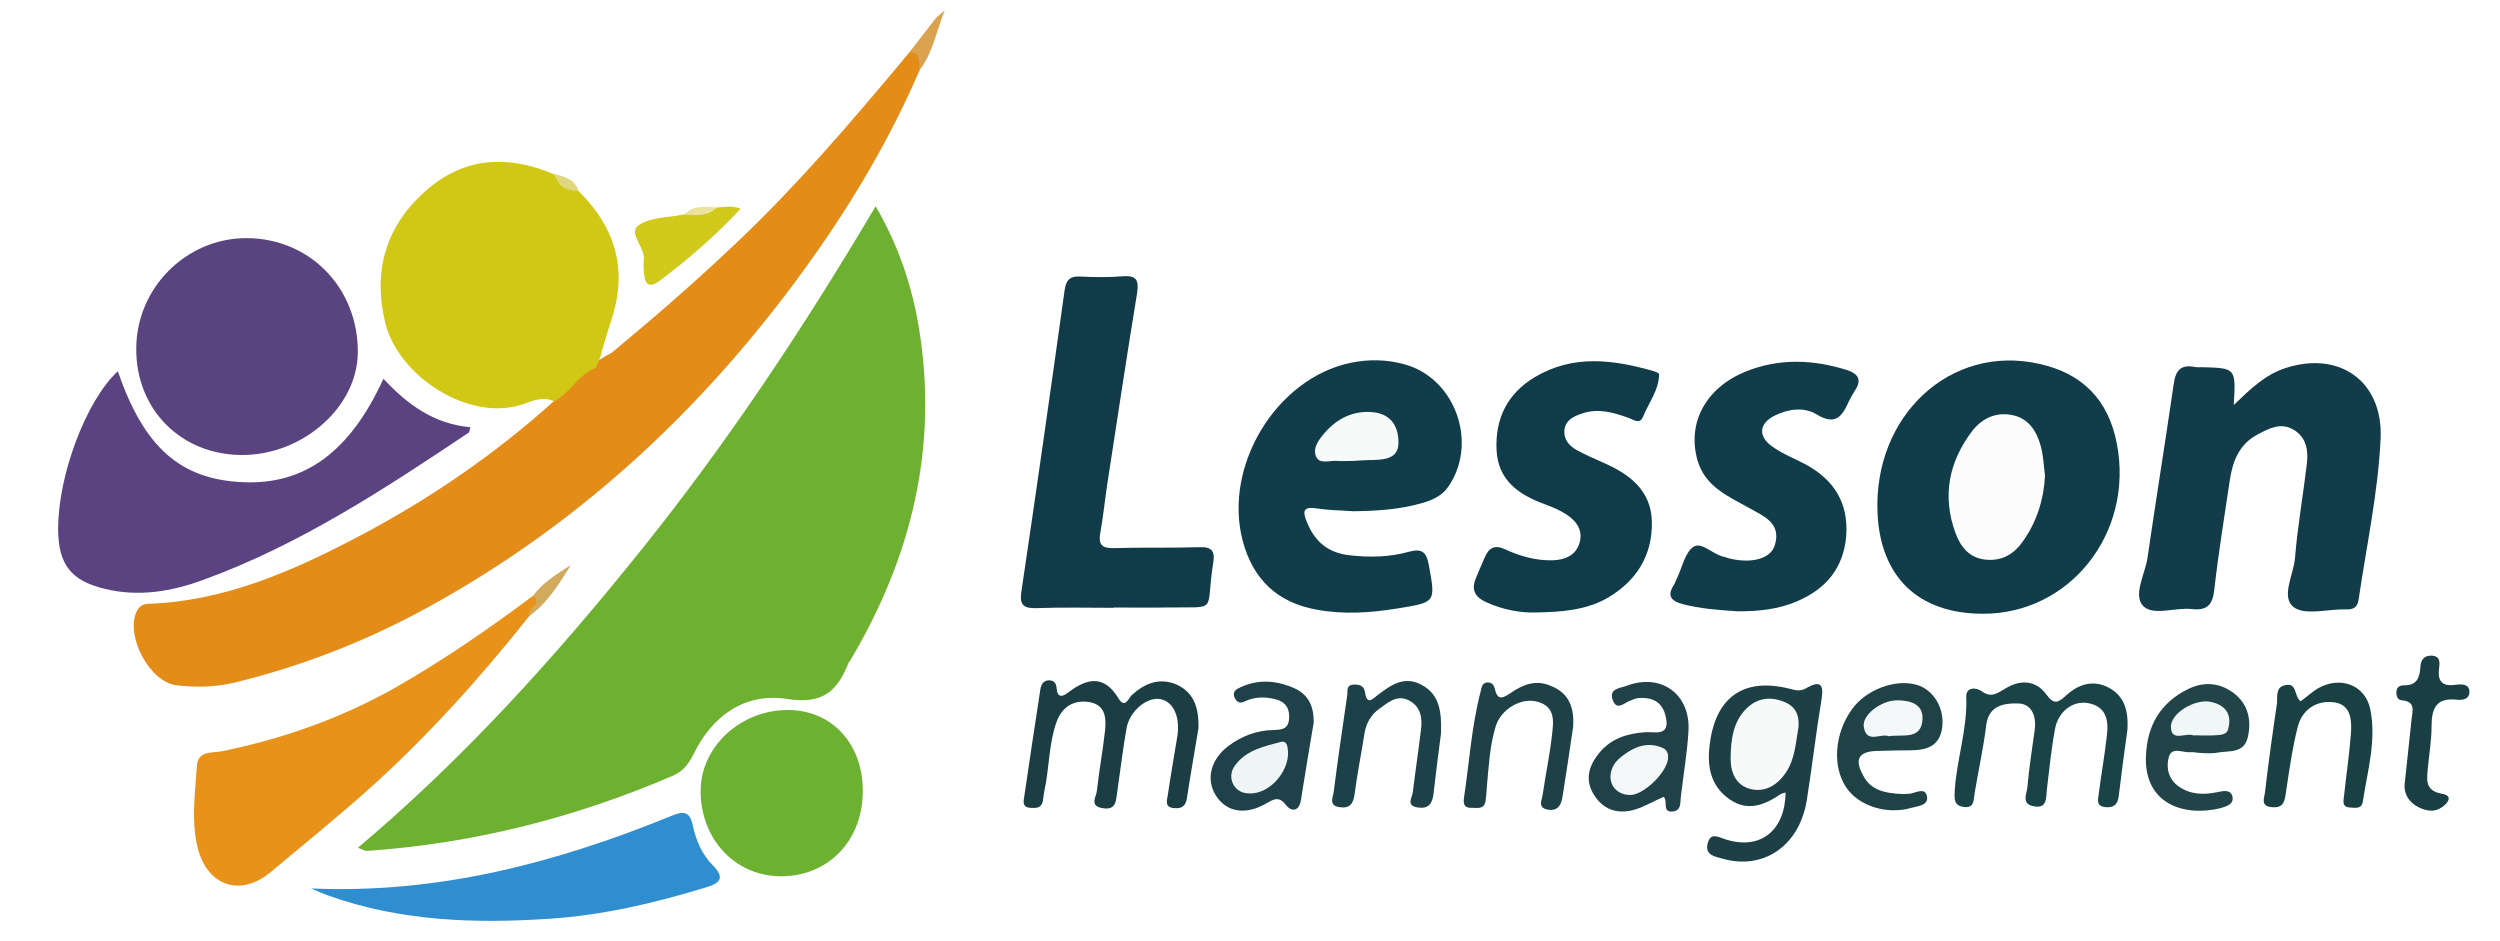
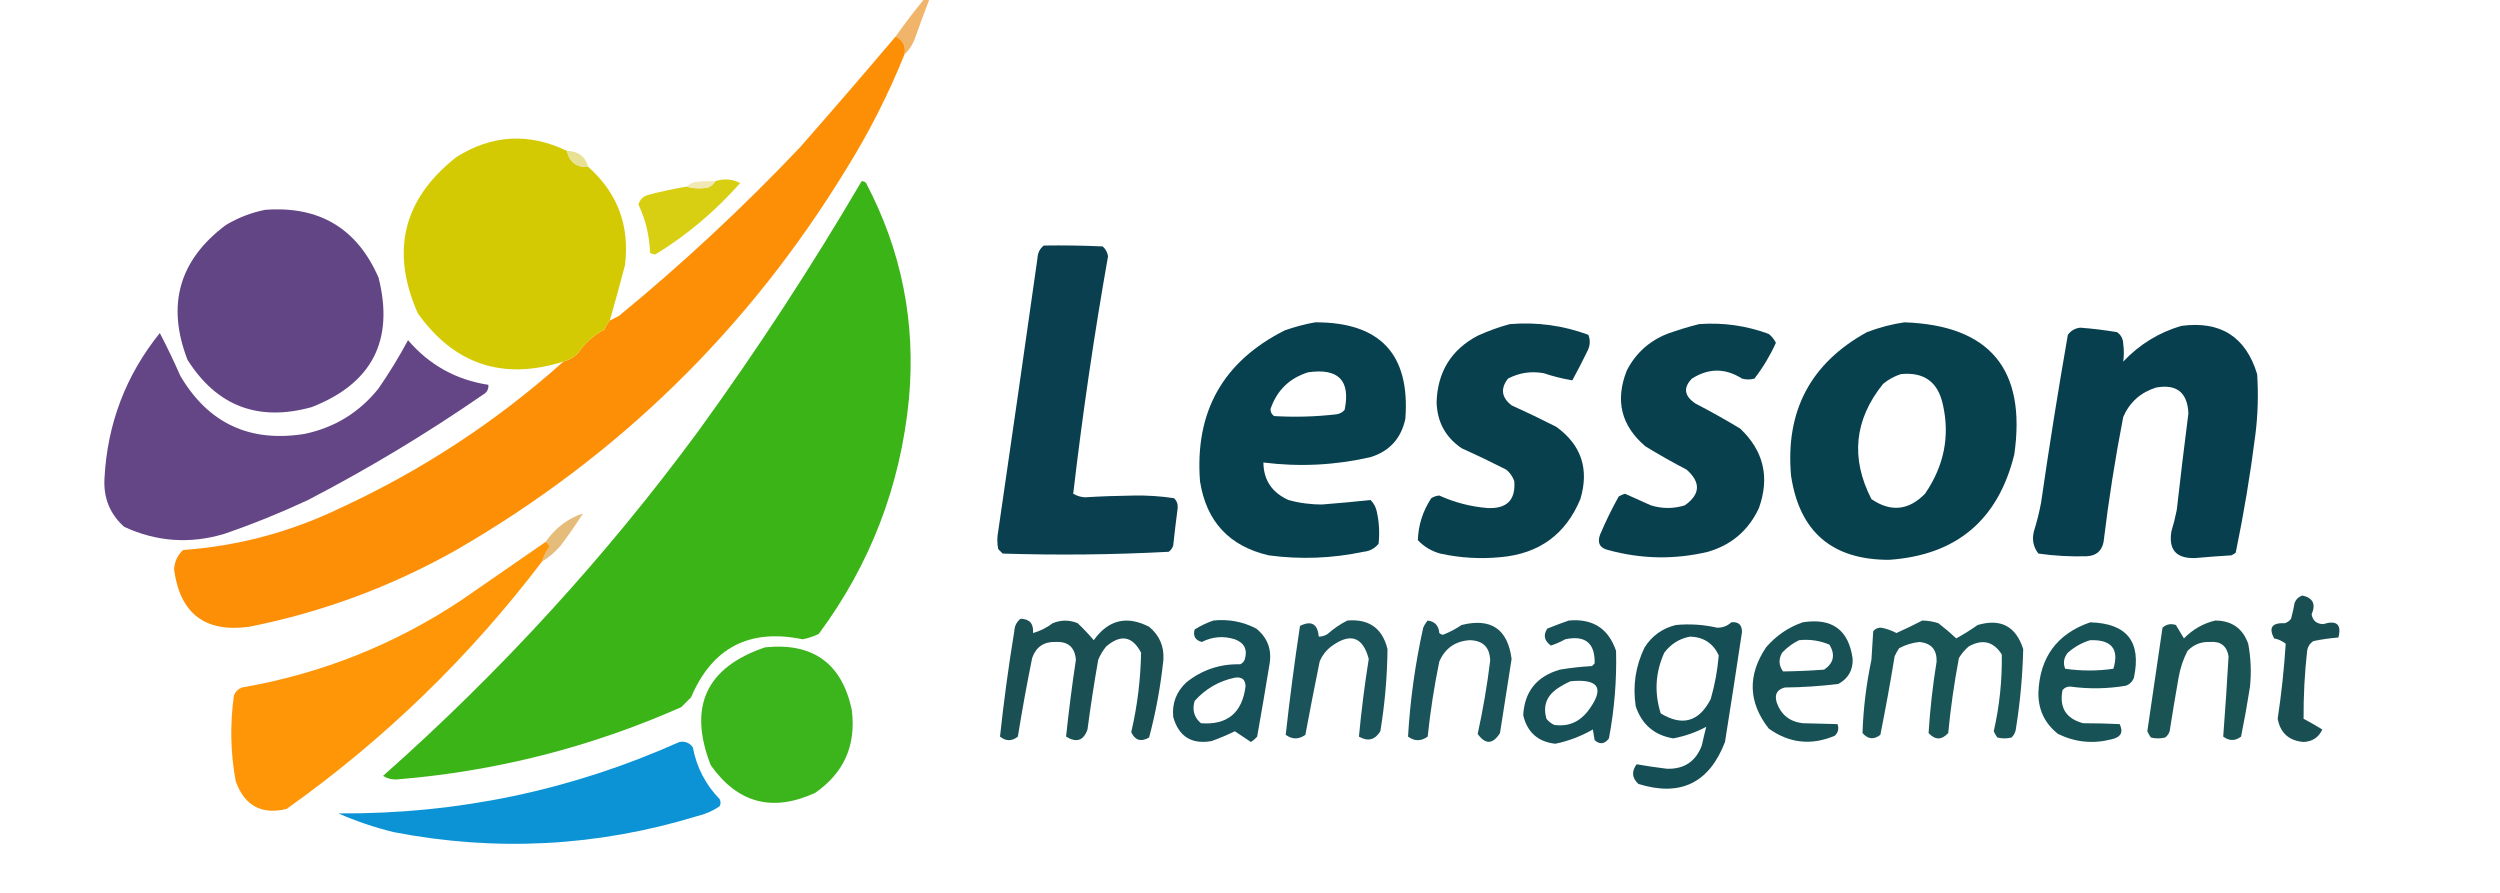
- <svg xmlns="http://www.w3.org/2000/svg" version="1.1" id="Capa_1" x="0px" y="0px" viewBox="0 0 800 301" style="enable-background:new 0 0 800 301;" xml:space="preserve">
-   <style type="text/css">
- 	.st0{display:none;fill:#FDFDFD;}
- 	.st1{fill:#6EB130;}
- 	.st2{fill:#E48C18;}
- 	.st3{fill:#D0C814;}
- 	.st4{fill:#5A4380;}
- 	.st5{fill:#103D49;}
- 	.st6{fill:#5A4480;}
- 	.st7{fill:#123C49;}
- 	.st8{fill:#113D4A;}
- 	.st9{fill:#123B49;}
- 	.st10{fill:#E99219;}
- 	.st11{fill:#103C49;}
- 	.st12{fill:#113C49;}
- 	.st13{fill:#6DB131;}
- 	.st14{fill:#2E8ED0;}
- 	.st15{fill:#1A3E43;}
- 	.st16{fill:#1A4347;}
- 	.st17{fill:#1C4046;}
- 	.st18{fill:#1F4149;}
- 	.st19{fill:#1F4147;}
- 	.st20{fill:#204448;}
- 	.st21{fill:#1E4246;}
- 	.st22{fill:#1C4148;}
- 	.st23{fill:#1E4147;}
- 	.st24{fill:#194144;}
- 	.st25{fill:#193E43;}
- 	.st26{fill:#D1CA1A;}
- 	.st27{fill:#DBA250;}
- 	.st28{fill:#D2AA5E;}
- 	.st29{fill:#DED77E;}
- 	.st30{fill:#EAE29F;}
- 	.st31{fill:#FBFCFB;}
- 	.st32{fill:#F6FAF9;}
- 	.st33{fill:#F8FAF9;}
- 	.st34{fill:#EFF5F5;}
- 	.st35{fill:#F3F7F7;}
- 	.st36{fill:#F1F6F7;}
- 	.st37{fill:#F3F7F8;}
- </style>
+ <svg xmlns="http://www.w3.org/2000/svg" version="1.1" width="1400px" height="500px" style="shape-rendering:geometricPrecision; text-rendering:geometricPrecision; image-rendering:optimizeQuality; fill-rule:evenodd; clip-rule:evenodd">
  <g>
-     <path class="st0" d="M1077.9,170c0,219.5,0,439,0.1,658.5c0,4.9-1.1,6-6,6c-439-0.1-878.1-0.1-1317.1,0c-4.9,0-6-1.1-6-6   c0.1-439,0.1-878.1,0-1317.1c0-4.9,1.1-6,6-6c439,0.1,878.1,0.1,1317.1,0c4.9,0,6,1.1,6,6C1077.9-269,1077.9-49.5,1077.9,170z" />
-     <path class="st1" d="M114.5,271.3c34.2-28.8,63.5-61.4,91-95.7c27.5-34.3,51.8-70.9,74.7-109.6c7.4,12.7,11.7,25.7,13.9,39.2   c6.2,38.1-2.5,73.3-22,106.1c-0.2,0.4-0.6,0.7-0.7,1.1c-3.5,8.8-8.2,13-19.3,11.3c-13.5-2.2-24.1,5.1-30.2,17.7   c-1.5,3-3.3,5.4-6.5,6.8c-31.4,13.5-64.1,21.8-98.2,24.1C116.5,272.2,116,271.8,114.5,271.3z" />
-     <path class="st2" d="M195.6,113c14-11.6,27.7-23.5,40.9-36.1c18.3-17.4,34.6-36.4,50.8-55.7c1.3-1.5,2.5-3.1,3.8-4.6   c5.6-0.6,3.5,3.1,3.2,5.8c-9.1,21.1-20.6,40.8-33.9,59.6c-32.9,46.5-73.3,84.8-123.4,112.3c-19.5,10.7-40.1,18.8-61.8,24.1   c-6.2,1.5-12.5,1.6-18.7,0.9c-8.6-1-16.4-15.7-12.8-23.6c0.8-1.8,2.2-2.5,4.1-2.5c24.1-0.9,45.7-10.4,66.5-21.3   c22.7-11.9,43.8-26.3,62.9-43.5c2.9-4.9,7-8.6,11.8-11.6C191.3,115.7,193.3,114,195.6,113z" />
-     <path class="st3" d="M190.5,117.8c-5.6,2.1-8,8-13.2,10.6c-3.4-1.6-6.8-0.2-9.8,0.9c-17.3,6-40-8.9-44.2-25.9   c-4.1-16.8,0.2-31.5,13.6-42.9c12.3-10.5,26.1-10.8,40.5-4.7c2.1,2.5,5.2,3.5,7.7,5.3c11.5,11.3,15.8,24.6,10.8,40.4   c-1.1,3.4-2.1,6.8-3.1,10.2C192.2,113.7,191.8,115.9,190.5,117.8z" />
-     <path class="st4" d="M37.7,118.8c8.4,24.4,20,34.6,40,35.5c19.8,0.9,34.3-9.7,45-33.1c7.6,8.2,16.2,14.5,27.8,15.5   c-0.2,0.8-0.2,1.6-0.6,1.8c-26.9,18-54,35.8-84.7,47c-10.3,3.8-20.9,5.6-31.8,2.9c-10.7-2.6-14.7-7.8-14.8-18.9   C18.5,152.3,27.5,128.2,37.7,118.8z" />
-     <path class="st5" d="M634.3,196.4c-20.5-0.1-32.6-11.8-33.5-32.3c-1.3-31.1,23.3-54,51.6-47.7c13.9,3,22.3,11.5,25,25.6   C682.9,170.6,662.3,196.6,634.3,196.4z" />
-     <path class="st6" d="M77.5,145.6c-19.5,0-34-14.5-33.9-34c0-19.5,16.1-35.5,35.4-35.4c20.3,0.1,35.7,16.1,35.5,36.7   C114.3,130.3,96.9,145.6,77.5,145.6z" />
-     <path class="st7" d="M714.8,129.6c5.5-5.3,10.1-9.7,16.5-11.8c17.4-5.7,31.3,4.3,30.5,22.5c-0.8,17.3-4.5,34.2-7,51.3   c-0.3,2.3-1.3,3.5-3.8,3.4c-0.2,0-0.4,0-0.6,0c-5.6-0.1-12.8,2-16.4-0.7c-4.2-3.2-0.1-10.3,0.4-15.7c0.8-10.1,2.6-20.1,3.8-30.2   c0.5-4.2-0.1-8.3-4.1-10.8c-4.2-2.6-8-0.5-11.6,1.4c-6,3.1-8.1,8.7-9,14.9c-1.7,11.5-3.6,23-4.9,34.6c-0.5,4.8-2.1,7-7.2,6.4   c-5.3-0.6-12.4,2.3-15.6-1c-3.3-3.5,0.6-10.1,1.4-15.4c2.7-18.6,5.7-37.1,8.4-55.7c0.6-4.3,2.3-6.2,6.6-5.4   c0.8,0.2,1.7,0.1,2.6,0.1C715.5,117.8,715.5,117.8,714.8,129.6z" />
-     <path class="st8" d="M433,163.6c-3.9-0.3-7.8-0.3-11.6-0.9c-4.6-0.7-4.6,1-3.1,4.6c2.6,6.3,7,9.7,13.7,10.4   c6.3,0.7,12.6,0.6,18.7-1.1c4-1.1,5.7-0.3,6.5,4.1c2.2,12.1,2.4,12-10,14c-8.6,1.4-17.2,2-25.8,0.4c-12.5-2.2-20.4-9.6-23.7-21.9   c-6.4-23.9,10.6-52.1,34.5-57.1c5.8-1.2,11.6-1.1,17.3,0.5c16.4,4.5,23.7,25.6,13.7,39.5c-2.1,2.8-5.1,4-8.2,4.9   C447.7,163.1,440.4,163.5,433,163.6z" />
-     <path class="st9" d="M356.4,194.5c-8.2,0-16.4-0.2-24.7,0.1c-3.8,0.1-5.5-0.7-4.9-5c4.8-32.3,9.4-64.6,13.9-96.9   c0.5-3.3,1.9-4.4,5-4.2c4.5,0.2,9.1,0.3,13.6-0.1c4.2-0.3,5.2,1.1,4.6,5.2c-3.3,20.1-6.3,40.1-9.4,60.2c-0.9,5.6-1.4,11.2-2.4,16.7   c-0.7,3.7,0.5,5,4.3,4.9c9.1-0.3,18.2,0,27.2-0.3c4.2-0.2,5.3,1.2,4.6,5.2c-2.6,16.2,2.2,13.8-15.1,14.1c-5.6,0.1-11.2,0-16.9,0   C356.4,194.4,356.4,194.5,356.4,194.5z" />
-     <path class="st10" d="M169.4,197.1c-15.8,19.9-32.8,38.8-51.7,55.7c-10.1,9-20.6,17.5-31,26.2c-10.2,8.5-21,4.2-23.7-8.8   c-1.8-8.5-0.5-16.8,0-25.1c0.3-5,5-4.1,8-4.7c19.5-4,38-10.5,55.4-20.3c15.4-8.8,29.9-18.8,44.1-29.4c2.6,0,2.5,1.5,1.6,3.1   C171.4,194.9,170.4,196,169.4,197.1z" />
-     <path class="st11" d="M490.9,196c-3.8,0.1-9.7-0.7-15.3-3.3c-3.6-1.6-4.9-4-3.3-7.7c0.9-2.2,1.8-4.4,2.8-6.6   c1.3-3.1,3.2-4.2,6.6-2.6c4.7,2.2,9.8,3.6,15,3.5c3.9-0.1,7.4-1.4,8.7-5.4c1.3-4.1-0.9-7.2-4.2-9.3c-2.1-1.4-4.6-2.4-7-3.3   c-8.2-3-14.8-7.6-15.3-17.2c-0.5-10.1,3.4-18.1,12.2-23.4c12.4-7.4,25.3-5.6,38.2-1.9c0.6,0.2,1.6,0.6,1.6,0.9   c0,5.1-3.3,9.1-5.1,13.6c-1.1,2.8-3.3,0.8-5,0.3c-4.8-1.7-9.5-3-14.5-1.3c-2.7,0.9-5.4,2.1-5.7,5.5c-0.2,2.9,1.6,4.9,3.9,6.2   c2.6,1.4,5.4,2.7,8.2,3.9c8.6,3.7,15.7,8.9,15.9,19.1c0.2,10.8-5,19-14.3,24.4C507.9,195,500.6,195.9,490.9,196z" />
-     <path class="st12" d="M555.7,195.6c-5.8-0.4-11.6-0.8-17.3-2.3c-3.3-0.9-5.1-2.4-2.9-5.9c0.5-0.7,0.7-1.6,1.1-2.3   c1.7-3.5,2.6-8.3,5.3-10.1c2.7-1.8,6.3,2.6,9.9,3.2c0.4,0.1,0.8,0.3,1.2,0.4c7.2,1.9,13.5,0.3,14.9-4c2.3-7.2-3.5-9.4-8.1-12   c-6.8-3.8-14.2-6.9-16.6-15.3c-3.4-11.9,2.6-23.2,15.4-28.4c10.7-4.3,21.5-3.9,32.4-0.5c3.7,1.2,4.9,3.2,2.5,6.7   c-0.7,1.1-1.3,2.2-1.9,3.4c-2.1,4.7-4.2,7.8-10.3,4.1c-3.9-2.4-8.9-1.8-13.2,0.3c-5.1,2.4-5.7,6.6-1.1,9.9   c3.3,2.4,7.2,3.9,10.8,5.8c9,4.9,13.7,12.2,13,22.7c-0.8,10.4-6.4,17.1-15.7,21.1C569.1,195,562.5,195.7,555.7,195.6z" />
-     <path class="st13" d="M276.1,253.3c-0.1,16-11.4,27.4-26.7,27.1c-14.4-0.3-25.2-12-25.2-27.3c0-14.2,12.9-26.1,28.3-25.9   C266.4,227.4,276.2,238.2,276.1,253.3z" />
-     <path class="st14" d="M99.5,284.3c40.4,1.8,78.3-8.1,115.3-23.2c3.6-1.5,5.9-1.8,6.9,3.1c1,4.6,2.9,9.2,6.3,12.6   c4.1,4.1,2.5,5.8-2.2,7.2c-16.4,5-33,8.9-50,10c-23.8,1.6-47.5,0.8-70.4-7.3C103.4,286,101.5,285.1,99.5,284.3z" />
-     <path class="st15" d="M383.5,233.1c-1.1,6.7-2.5,14.5-3.7,22.4c-0.4,2.4-1.6,3.3-4,3.1c-3.2-0.2-2.4-2.4-2.1-4.2   c0.9-6.2,2-12.4,3-18.5c1.1-6.4-1.2-11.5-5.5-12.2c-4.2-0.7-9.7,3.8-10.7,9.3c-1.2,6.8-2,13.7-3,20.5c-0.4,2.7-0.3,5.9-4.7,5.1   c-4.3-0.7-2-3.6-1.8-5.5c0.7-6.4,1.9-12.8,2.6-19.2c0.4-3.9,0.3-8.2-4.8-9.2c-5.1-0.9-8.9,1.4-10.7,6.3c-2.5,7-2.3,14.5-3.8,21.6   c-0.3,1.3-0.4,2.6-0.6,3.8c-0.5,2.3-2.2,2.2-4,2.1c-2.3-0.1-2.3-1.6-2-3.2c1.7-11.5,3.4-23,5.2-34.6c0.2-1.5,0.9-3,2.8-3   c1.6,0,2.3,1,2.4,2.4c0.2,3.2,1.8,3,3.7,1.5c6.1-4.6,11.5-5.8,16.2,2c2,3.3,3.2-0.3,4.2-1.2c4.2-3.8,8.8-5.6,14.2-3.4   C381.9,221.5,383.7,226.2,383.5,233.1z" />
-     <path class="st16" d="M680.8,233.3c-0.9,6.4-1.9,13.9-2.8,21.4c-0.3,2.6-1.4,3.8-4.2,3.6c-3.2-0.3-2.4-2.5-2.2-4.3   c0.8-6.2,1.9-12.4,2.6-18.6c0.6-4.8-0.1-9.3-6-10.4c-4.9-0.9-9.6,2.7-10.6,8.3c-1.2,6.4-1.8,12.8-2.6,19.3   c-0.3,2.7,0.2,6.3-4.3,5.4c-4.1-0.8-2-4.2-1.9-6.4c0.5-6,1.5-12,2.3-18c0.6-4.4-0.9-8.5-5.5-8.5c-4.2-0.1-9.2,0.6-10,6.9   c-0.9,7.3-2.5,14.5-3.7,21.7c-0.4,2.3,0,5.1-3.7,4.5c-3-0.5-2.8-2.7-2.7-5c0.6-10.1,4.1-19.9,3.7-30.2c-0.1-3.4,3.4-2.9,4.8-1.9   c3.4,2.6,5.5,0.4,8.1-1c4.8-2.8,9.6-2.2,12.7,2.1c2.6,3.6,4,2.5,6.4,0.3c4-3.6,8.6-5.1,13.7-2.4C679.6,222.7,681.1,227,680.8,233.3   z" />
-     <path class="st17" d="M571.4,253.6c-0.6,0.2-1.3,0.3-1.7,0.6c-5.1,3.4-10.4,5.6-16.2,1.6c-5.8-4-7.2-9.9-6.5-16.6   c1.6-16,10.8-22.7,26.1-18.7c1.8,0.5,3.3,0.7,4.9-0.3c4.4-2.5,5.7-1.4,4.9,3.6c-1.8,10.7-3,21.4-4.7,32.1   c-2.3,14.7-13.8,22.6-26.9,18.9c-2.3-0.7-5.7-1-4.9-4.7c0.9-4.1,3.6-2.1,6.1-1.4C563.4,272,571.2,265.8,571.4,253.6z" />
-     <path class="st18" d="M420.4,231.1c-1.4,8.3-2.8,16.6-4.1,24.9c-0.6,3.8-3.1,3.8-4.8,1.6c-2.4-3.1-4.1-1.7-6.5-0.4   c-6.5,3.7-12.5,2.7-15.9-2.6c-3.3-5.2-1.7-11.6,4-15.9c4.3-3.2,9.1-5,14.4-5.1c2.6-0.1,4.7-0.2,5-3.5c0.3-3.3-1.1-5.5-4.2-6.3   c-3.4-0.9-6.8-0.9-10.1,0.7c-1.3,0.7-2.5,0.2-3.1-1.2c-0.7-1.5,0-2.5,1.3-3.1c5.8-2.9,11.6-2.6,17.5-0.1   C418.8,222.2,420.4,226.1,420.4,231.1z" />
-     <path class="st19" d="M532.3,255c-3.1,1.4-5.9,3-8.9,4c-5.2,1.6-9.9,0.5-13.1-4.3c-3.3-4.9-2-9.5,1.4-13.7c3.8-4.7,9-6.3,14.9-6.7   c2.8-0.2,7.8,1.5,6.5-4.7c-1-5-4.3-6.6-9-6.2c-0.8,0.1-1.6,0.5-2.4,0.8c-2,0.7-4.4,3.5-5.7-0.4c-1.1-3.5,2.5-3.6,4.4-4.3   c11.2-4.3,20.7,2.7,19.9,14.6c-0.4,6.9-1.6,13.7-2.4,20.6c-0.3,2,0.3,4.8-2.8,5C531.7,259.9,533.9,256,532.3,255z" />
-     <path class="st20" d="M704.8,241c-1.9-0.1-3-0.4-4.1-0.3c-2.3,0.2-5.7-1.9-6.7,1.6c-0.9,3.4-0.1,7,3.1,9.3c3.8,2.7,8,2.8,12.4,1.9   c1.9-0.4,4.4-1,4.9,1.5c0.5,2.4-2.1,3.1-3.8,3.6c-11.8,2.9-24.6-1.4-23.9-16.8c0.4-9.7,4.7-17,13.5-21.3c4.8-2.4,9.8-2.1,14.2,1   c4.9,3.5,6.2,8.7,4.9,14.4c-1.2,5.2-5.8,4.3-9.5,4.9C707.9,241.2,705.9,241,704.8,241z" />
-     <path class="st21" d="M609.1,254.1c0.6,0,1.3-0.1,1.9-0.1c2-0.2,4.9-2.2,5.6,0.7c0.7,3.1-2.9,3.2-4.9,3.8c-8,2.3-16.9-0.6-20.9-6.5   c-4.5-6.7-3.8-17.2,1.8-25c4.4-6.2,13.7-9.8,20.6-7.9c5.5,1.5,9.1,7.5,8.3,13.7c-0.8,6.1-5.1,7.3-10.4,7.3c-3.4,0-6.9,0.1-10.3,0.2   c-6.1,0.1-7.5,2.7-4.5,8C598.4,252.3,602.1,253.9,609.1,254.1z" />
-     <path class="st22" d="M461.1,234.9c-0.7,5.2-1.6,12.3-2.4,19.3c-0.4,3.1-1.7,4.7-5,4.2c-3.9-0.6-1.8-3.1-1.6-4.9   c0.8-6.6,1.8-13.2,2.6-19.9c0.5-3.8,0-7.5-3.9-9.5c-3.8-1.9-6.6,0.7-9.4,2.7c-2.7,1.9-4.3,4.7-4.8,8.1c-1,6.4-2.3,12.7-3.1,19.1   c-0.4,3.1-1.5,4.8-4.8,4.3c-3.7-0.5-2.1-3.2-1.9-5c1.3-10.3,2.8-20.5,4.3-30.7c0.2-1.3-0.4-3.3,1.8-3.5c1.8-0.2,3.6,0.2,3.9,2.4   c0.6,4.3,2.4,2.2,4.1,0.9c4.2-3.2,8.5-6.3,14.1-3.2C460.5,222.2,461.4,227.4,461.1,234.9z" />
-     <path class="st23" d="M503.4,232.6c-1.1,7.5-2.2,14.9-3.4,22.4c-0.4,2.6-1.5,4.6-4.6,4.1c-3.6-0.6-1.9-3.2-1.7-5.1   c0.9-6.2,2.2-12.3,2.9-18.5c0.5-4.4,1.4-9.4-4.8-11c-5.1-1.3-11.5,2.4-13.2,8c-1.9,6.2-2.2,12.7-2.8,19.2c-0.1,1.5-0.2,3-0.4,4.5   c-0.4,2.9-2.6,2.3-4.5,2.3c-2.5,0.1-2.7-1.4-2.4-3.4c1.7-11.3,2.4-22.7,5.3-33.8c0.3-1.3,0.4-2.7,2-2.9c1.6-0.2,2.3,0.9,2.6,2.2   c0.9,4,2.9,2.5,5.1,1.1c3.9-2.7,8.1-4.3,12.8-2.2C502.2,221.8,503.8,226.6,503.4,232.6z" />
-     <path class="st24" d="M736.2,224.4c2.1-1.5,3.7-3,5.5-4.1c7.1-4.1,15.2-1.2,16.8,6.7c2,10-0.9,19.7-2.4,29.5   c-0.4,2.5-2.5,2-4.1,1.9c-2.7-0.1-2.1-2.2-1.9-3.8c0.7-6.6,1.7-13.3,2.2-19.9c0.3-4.4,0-9.4-5.7-10c-5.4-0.6-9.9,2.4-11.3,7.8   c-1.8,7.1-2.8,14.4-3.9,21.7c-0.4,2.9-1.2,4.4-4.4,4.1c-3.8-0.3-2.4-3-2.2-4.8c1.1-9.4,2.4-18.8,3.8-28.2c0.3-2.2-0.6-5.3,2.5-6   C735.2,218.2,734,222.8,736.2,224.4z" />
-     <path class="st25" d="M769.5,250.8c0.9-8.1,1.5-14.3,2.2-20.6c0.3-2.7,1.4-5.7-3.1-6.1c-1.5-0.1-1.9-1.6-1.7-3   c0.1-1.3,1.2-1.8,2.3-1.8c4,0.1,5.1-2.2,5.3-5.7c0.1-2.1,0.9-3.8,3.5-3.8c3.1,0.1,2.7,2.4,2.5,4.2c-0.6,4.6,1.6,5.7,5.6,5.1   c1.7-0.2,3.9-0.2,4.1,2c0.2,2.8-2.4,3-4.1,2.8c-6.6-0.7-8,2.9-8,8.5c0,4.5-0.8,9-1.2,13.5c-0.3,3.6-1,7.1,4.5,8.1   c3.7,0.6,2,3-0.1,4.4c-2.4,1.6-5,1.1-7.4-0.1C770,256.3,769.2,252.9,769.5,250.8z" />
-     <path class="st26" d="M229.4,66.4c2.3-0.1,4.7-0.8,7.6,0.4c-8,8.6-16.6,16-25.7,22.9c-3.1,2.4-5,1.9-5.2-2.3   c-0.1-1.3-0.3-2.6-0.1-3.9c0.7-4.2-5.1-8.8-1.8-11.3c3.7-2.8,9.7-2.5,14.7-3.6C222.2,67.2,226,67.8,229.4,66.4z" />
-     <path class="st27" d="M294.3,22.4c-0.5-2.2,0.7-5.4-3.2-5.8c2.7-3.5,5.5-7.1,8.2-10.6c0.5-0.6,1.1-1,3-2.7   C299.4,10.9,298.3,17.2,294.3,22.4z" />
-     <path class="st28" d="M169.4,197.1c-0.9-2.4,4.5-3.7,1.2-6.5c3.2-4.3,7.7-7,12.1-9.8C178.9,186.8,175.3,192.9,169.4,197.1z" />
-     <path class="st29" d="M185.1,61c-3.9,0.2-6.6-1.4-7.7-5.3C180.6,56.5,183.9,57.3,185.1,61z" />
-     <path class="st30" d="M229.4,66.4c-3,3-6.8,2.4-10.5,2.3C221.8,65.6,225.6,66.1,229.4,66.4z" />
-     <path class="st31" d="M654.4,152.3c-0.4,7.6-2.6,14.5-6.9,20.7c-2.9,4.2-6.7,6.6-12,6.1c-5.2-0.5-8-3.9-9.7-8.4   c-4.4-11.9-2.2-23,5.4-32.9c3.1-3.9,7.4-6,12.6-5c5.3,1,7.9,5.1,9.2,9.8C653.9,145.8,654,149.1,654.4,152.3z" />
-     <path class="st32" d="M432.9,147.5c-2.3,0-3.6,0.1-4.8,0c-2.4-0.3-5.9,1.3-7-1.5c-1.1-2.7,1-5.4,2.8-7.5c4-4.6,9.2-7.2,15.4-6.6   c5.3,0.5,8,3.9,8.2,9.1c0.3,5.5-3.7,6-7.8,6.2C437.1,147.2,434.5,147.4,432.9,147.5z" />
-     <path class="st33" d="M575.5,232.8c-0.9,5-1.1,10.3-4.2,14.7c-2.7,3.8-6.5,6.1-11.1,5c-4.8-1.2-6.5-5.4-6.4-10.1   c0.1-5.6,0.7-11.3,5-15.6c3.4-3.4,7.5-4,11.9-2.3C574.5,225.9,575.9,228.8,575.5,232.8z" />
-     <path class="st34" d="M399.9,253.9c-2.3,0-4.2-0.9-5.3-3c-1.2-2.4-0.5-4.8,1.1-6.6c3.6-4.4,9-5.5,14.2-6.9c1.2-0.3,1.9,0.4,2.1,1.7   C413.4,245.9,406.7,254.1,399.9,253.9z" />
-     <path class="st35" d="M521.7,254.4c-4.7,0-7.5-3.9-5.9-8.3c0.6-1.7,1.7-2.9,3.1-4c3.9-3.1,8.2-4.9,13.1-2.8   c1.7,0.7,2.1,2.4,1.6,4.4C532.3,248.3,525.6,254.4,521.7,254.4z" />
-     <path class="st36" d="M702,235.3c0.6,0,0.2,0.1-0.2,0c-2.4-0.9-6.8,2.1-7.1-2.4c-0.4-4.6,7.7-9.4,12.8-8.3c4.1,0.9,6.6,3.4,5.7,7.9   C712.7,235.3,711.9,235.5,702,235.3z" />
-     <path class="st37" d="M604.4,235.6c-2.5-1.1-7.2,2.6-8-3.1c-0.5-3.8,5.6-8.4,10.7-8.4c4.2,0,8.4,1.2,8.1,6.1   C614.8,236.9,608.9,234.9,604.4,235.6z" />
+     <path style="opacity:0.808" fill="#eda348" d="M 517.5,-0.5 C 518.5,-0.5 519.5,-0.5 520.5,-0.5C 517.585,7.071 514.752,14.738 512,22.5C 510.694,25.621 508.86,28.287 506.5,30.5C 507.42,25.781 505.753,22.448 501.5,20.5C 506.591,13.32 511.924,6.32 517.5,-0.5 Z" />
+   </g>
+   <g>
+     <path style="opacity:0.975" fill="#fc8c00" d="M 501.5,20.5 C 505.753,22.448 507.42,25.781 506.5,30.5C 497.513,52.809 486.679,74.142 474,94.5C 419.259,184.242 346.425,255.409 255.5,308C 219.142,328.511 180.475,342.844 139.5,351C 114.848,354.338 100.848,343.672 97.5,319C 97.7,314.626 99.367,310.959 102.5,308C 132.945,305.805 161.945,298.139 189.5,285C 235.84,263.694 277.84,236.194 315.5,202.5C 318.516,201.657 321.183,200.157 323.5,198C 327.404,192.261 332.404,187.761 338.5,184.5C 339.275,182.604 340.275,180.937 341.5,179.5C 343.14,178.68 344.807,177.847 346.5,177C 382.225,147.687 416.059,116.187 448,82.5C 466.072,61.936 483.905,41.269 501.5,20.5 Z" />
+   </g>
+   <g>
+     <path style="opacity:0.985" fill="#d3c900" d="M 317.5,84.5 C 318.821,90.847 322.821,93.847 329.5,93.5C 345.88,108.127 352.714,126.46 350,148.5C 347.263,158.876 344.429,169.209 341.5,179.5C 340.275,180.937 339.275,182.604 338.5,184.5C 332.404,187.761 327.404,192.261 323.5,198C 321.183,200.157 318.516,201.657 315.5,202.5C 281.655,213.163 254.489,204.163 234,175.5C 218.56,140.683 225.727,111.517 255.5,88C 275.502,75.409 296.168,74.243 317.5,84.5 Z" />
+   </g>
+   <g>
+     <path style="opacity:0.802" fill="#e2d879" d="M 317.5,84.5 C 323.763,84.619 327.763,87.619 329.5,93.5C 322.821,93.847 318.821,90.847 317.5,84.5 Z" />
+   </g>
+   <g>
+     <path style="opacity:0.93" fill="#d5cb01" d="M 384.5,104.5 C 388.311,105.645 392.311,105.812 396.5,105C 398.324,104.34 399.657,103.173 400.5,101.5C 405.299,99.865 409.966,100.198 414.5,102.5C 400.552,118.298 384.719,131.632 367,142.5C 365.893,142.415 364.893,142.081 364,141.5C 363.723,132.03 361.556,123.03 357.5,114.5C 358.427,111.53 360.427,109.697 363.5,109C 370.467,107.174 377.467,105.674 384.5,104.5 Z" />
+   </g>
+   <g>
+     <path style="opacity:0.815" fill="#efe3a2" d="M 400.5,101.5 C 399.657,103.173 398.324,104.34 396.5,105C 392.311,105.812 388.311,105.645 384.5,104.5C 385.683,103.496 387.016,102.662 388.5,102C 392.486,101.501 396.486,101.334 400.5,101.5 Z" />
+   </g>
+   <g>
+     <path style="opacity:0.985" fill="#39b314" d="M 482.5,101.5 C 483.496,101.414 484.329,101.748 485,102.5C 504.929,140.395 512.929,180.729 509,223.5C 504.25,272.135 487.417,315.968 458.5,355C 455.637,356.399 452.637,357.399 449.5,358C 419.651,351.839 398.817,362.672 387,390.5C 385.167,392.333 383.333,394.167 381.5,396C 330.655,418.503 277.488,432.003 222,436.5C 219.277,436.589 216.777,435.923 214.5,434.5C 280.298,376.217 339.131,311.884 391,241.5C 423.75,196.342 454.25,149.676 482.5,101.5 Z" />
+   </g>
+   <g>
+     <path style="opacity:0.981" fill="#604283" d="M 148.5,117.5 C 178.808,115.226 199.975,127.892 212,155.5C 220.839,190.654 208.339,214.82 174.5,228C 144.582,236.272 121.415,227.439 105,201.5C 93.138,170.764 100.305,145.597 126.5,126C 133.461,121.852 140.795,119.019 148.5,117.5 Z" />
+   </g>
+   <g>
+     <path style="opacity:0.961" fill="#003848" d="M 584.5,137.5 C 595.505,137.333 606.505,137.5 617.5,138C 619.152,139.47 620.152,141.303 620.5,143.5C 612.69,187.686 606.19,232.019 601,276.5C 602.994,277.664 605.161,278.331 607.5,278.5C 616.457,277.95 625.624,277.616 635,277.5C 642.6,277.366 650.1,277.866 657.5,279C 659.007,280.473 659.674,282.307 659.5,284.5C 658.585,291.49 657.751,298.49 657,305.5C 656.535,306.931 655.701,308.097 654.5,309C 623.561,310.644 592.561,310.977 561.5,310C 560.667,309.167 559.833,308.333 559,307.5C 558.333,304.167 558.333,300.833 559,297.5C 566.442,246.515 573.775,195.515 581,144.5C 581.133,141.596 582.3,139.262 584.5,137.5 Z" />
+   </g>
+   <g>
+     <path style="opacity:0.969" fill="#003b49" d="M 736.5,180.5 C 772.902,180.397 789.735,198.397 787,234.5C 784.674,245.491 778.174,252.658 767.5,256C 747.654,260.543 727.654,261.543 707.5,259C 707.605,268.815 712.271,275.815 721.5,280C 727.706,281.72 734.039,282.553 740.5,282.5C 749.559,281.799 758.559,280.965 767.5,280C 769.317,281.8 770.484,283.966 771,286.5C 772.33,292.452 772.663,298.452 772,304.5C 769.806,307.181 766.973,308.681 763.5,309C 745.945,312.72 728.279,313.387 710.5,311C 688.36,305.858 675.526,292.024 672,269.5C 669.037,230.577 684.871,202.411 719.5,185C 725.175,183 730.842,181.5 736.5,180.5 Z M 732.5,208.5 C 749.535,206.031 756.369,213.031 753,229.5C 751.829,230.893 750.329,231.727 748.5,232C 736.86,233.36 725.193,233.693 713.5,233C 712.106,232.044 711.439,230.711 711.5,229C 715.07,218.596 722.07,211.763 732.5,208.5 Z" />
+   </g>
+   <g>
+     <path style="opacity:0.967" fill="#003b48" d="M 1066.5,180.5 C 1114.35,182.194 1134.85,206.86 1128,254.5C 1118.98,291.188 1095.65,310.855 1058,313.5C 1026.09,313.585 1007.76,297.918 1003,266.5C 999.723,230.212 1013.89,203.378 1045.5,186C 1052.43,183.352 1059.43,181.518 1066.5,180.5 Z M 1064.5,209.5 C 1077.43,208.207 1085.26,213.874 1088,226.5C 1092.03,244.224 1088.7,260.891 1078,276.5C 1068.82,285.884 1058.82,286.884 1048,279.5C 1036.23,256.568 1038.39,235.068 1054.5,215C 1057.55,212.497 1060.88,210.664 1064.5,209.5 Z" />
+   </g>
+   <g>
+     <path style="opacity:0.962" fill="#003948" d="M 845.5,181.5 C 860.643,180.247 875.309,182.247 889.5,187.5C 890.665,190.535 890.498,193.535 889,196.5C 886.294,202.078 883.461,207.578 880.5,213C 875.154,212.115 869.821,210.781 864.5,209C 857.457,207.719 850.79,208.719 844.5,212C 840.151,217.583 840.817,222.583 846.5,227C 854.919,230.807 863.253,234.807 871.5,239C 885.551,249.151 890.051,262.651 885,279.5C 876.827,299.194 861.993,310.027 840.5,312C 829.034,313.124 817.7,312.457 806.5,310C 801.62,308.645 797.453,306.145 794,302.5C 794.256,294.061 796.756,286.227 801.5,279C 802.873,278.125 804.373,277.625 806,277.5C 814.583,281.396 823.583,283.729 833,284.5C 843.816,285.018 848.816,280.018 848,269.5C 847.117,266.898 845.617,264.731 843.5,263C 835.288,258.814 826.954,254.814 818.5,251C 809.4,244.804 804.733,236.137 804.5,225C 805.086,208.143 812.752,195.81 827.5,188C 833.435,185.303 839.435,183.136 845.5,181.5 Z" />
+   </g>
+   <g>
+     <path style="opacity:0.962" fill="#003948" d="M 951.5,181.5 C 964.922,180.515 977.922,182.349 990.5,187C 992.227,188.389 993.561,190.056 994.5,192C 991.261,199.148 987.261,205.814 982.5,212C 980.167,212.667 977.833,212.667 975.5,212C 966.183,206.071 956.85,206.071 947.5,212C 942.492,217.106 943.159,221.772 949.5,226C 957.995,230.413 966.328,235.08 974.5,240C 987.655,252.458 991.155,267.292 985,284.5C 979.216,296.948 969.716,305.115 956.5,309C 937.783,313.452 919.117,313.119 900.5,308C 895.885,306.876 894.385,304.043 896,299.5C 899.116,292.103 902.616,284.936 906.5,278C 907.609,277.362 908.775,276.862 910,276.5C 914.824,278.649 919.657,280.815 924.5,283C 930.848,284.947 937.181,284.947 943.5,283C 952.213,276.796 952.546,270.129 944.5,263C 936.671,258.92 929.004,254.587 921.5,250C 907.855,238.466 904.355,224.3 911,207.5C 915.95,197.885 923.45,191.051 933.5,187C 939.519,184.835 945.519,183.001 951.5,181.5 Z" />
+   </g>
+   <g>
+     <path style="opacity:0.966" fill="#003948" d="M 1221.5,182.5 C 1243.45,179.546 1257.62,188.546 1264,209.5C 1264.76,220.865 1264.43,232.199 1263,243.5C 1260.19,265.675 1256.53,287.675 1252,309.5C 1251.25,310.126 1250.42,310.626 1249.5,311C 1242.82,311.389 1236.16,311.889 1229.5,312.5C 1218.76,312.934 1214.26,307.934 1216,297.5C 1217.21,293.55 1218.21,289.55 1219,285.5C 1221.03,267.482 1223.19,249.482 1225.5,231.5C 1224.99,219.826 1218.99,214.993 1207.5,217C 1198.8,219.705 1192.63,225.205 1189,233.5C 1184.5,256.687 1180.83,280.021 1178,303.5C 1176.98,308.606 1173.82,311.273 1168.5,311.5C 1159.44,311.769 1150.44,311.269 1141.5,310C 1138.64,306.319 1137.81,302.152 1139,297.5C 1140.65,292.246 1141.98,286.913 1143,281.5C 1147.54,250.077 1152.54,218.744 1158,187.5C 1159.74,185.129 1162.08,183.795 1165,183.5C 1171.89,184.025 1178.72,184.858 1185.5,186C 1187.77,187.558 1188.93,189.724 1189,192.5C 1189.48,195.907 1189.48,199.24 1189,202.5C 1198.12,192.867 1208.95,186.2 1221.5,182.5 Z" />
+   </g>
+   <g>
+     <path style="opacity:0.971" fill="#604183" d="M 89.5,186.5 C 93.506,194.187 97.34,202.187 101,210.5C 116.674,237.07 139.841,247.903 170.5,243C 187.432,239.455 201.266,230.955 212,217.5C 218.029,208.765 223.529,199.765 228.5,190.5C 240.393,204.386 255.393,212.72 273.5,215.5C 273.677,217.981 272.677,219.814 270.5,221C 239.096,242.705 206.429,262.371 172.5,280C 157.173,287.163 141.506,293.497 125.5,299C 106.272,304.726 87.605,303.393 69.5,295C 61.554,287.846 57.887,278.846 58.5,268C 60.097,237.34 70.43,210.173 89.5,186.5 Z" />
+   </g>
+   <g>
+     <path style="opacity:0.801" fill="#dfac58" d="M 303.5,314.5 C 304.363,311.626 305.697,308.959 307.5,306.5C 307.547,304.962 306.88,303.962 305.5,303.5C 310.981,295.624 317.981,290.291 326.5,287.5C 322.58,293.674 318.413,299.674 314,305.5C 310.922,309.085 307.422,312.085 303.5,314.5 Z" />
+   </g>
+   <g>
+     <path style="opacity:0.969" fill="#fe9300" d="M 305.5,303.5 C 306.88,303.962 307.547,304.962 307.5,306.5C 305.697,308.959 304.363,311.626 303.5,314.5C 262.842,367.992 215.176,414.159 160.5,453C 146.465,456.397 136.965,451.23 132,437.5C 129.069,421.588 128.736,405.588 131,389.5C 131.833,387.333 133.333,385.833 135.5,385C 180.043,377.27 221.043,360.936 258.5,336C 274.196,325.157 289.862,314.323 305.5,303.5 Z" />
+   </g>
+   <g>
+     <path style="opacity:0.899" fill="#003c40" d="M 1289.5,333.5 C 1295.32,334.913 1296.98,338.413 1294.5,344C 1295.14,347.579 1297.31,349.412 1301,349.5C 1308.56,347.158 1311.39,349.658 1309.5,357C 1304.86,357.365 1300.19,358.032 1295.5,359C 1293.51,360.319 1292.35,362.152 1292,364.5C 1290.59,377.144 1289.93,389.811 1290,402.5C 1293.6,404.427 1297.1,406.427 1300.5,408.5C 1298.46,412.942 1294.96,415.276 1290,415.5C 1281.83,414.826 1277,410.493 1275.5,402.5C 1277.6,388.544 1279.1,374.544 1280,360.5C 1278.12,358.98 1275.95,357.98 1273.5,357.5C 1270.32,351.478 1272.32,348.644 1279.5,349C 1280.93,348.535 1282.1,347.701 1283,346.5C 1283.79,343.529 1284.46,340.529 1285,337.5C 1285.91,335.391 1287.41,334.058 1289.5,333.5 Z" />
+   </g>
+   <g>
+     <path style="opacity:0.895" fill="#003c40" d="M 571.5,346.5 C 576.568,346.601 578.901,349.267 578.5,354.5C 582.474,353.379 586.14,351.546 589.5,349C 594.194,347.068 598.861,347.068 603.5,349C 606.711,352.042 609.711,355.209 612.5,358.5C 620.696,347.064 631.029,344.564 643.5,351C 649.304,355.778 651.971,361.945 651.5,369.5C 649.956,384.269 647.29,398.769 643.5,413C 638.949,415.631 635.615,414.631 633.5,410C 636.918,395.331 638.752,380.497 639,365.5C 634.133,356.215 627.633,355.048 619.5,362C 617.623,364.251 616.123,366.751 615,369.5C 612.721,382.451 610.721,395.451 609,408.5C 606.8,414.769 602.8,416.102 597,412.5C 598.499,398.167 600.333,383.834 602.5,369.5C 601.924,362.424 598.09,359.09 591,359.5C 584.517,359.306 580.183,362.306 578,368.5C 575.043,383.114 572.376,397.78 570,412.5C 566.667,415.167 563.333,415.167 560,412.5C 562.114,392.806 564.781,373.14 568,353.5C 568.133,350.596 569.3,348.262 571.5,346.5 Z" />
+   </g>
+   <g>
+     <path style="opacity:0.913" fill="#003f48" d="M 679.5,347.5 C 687.961,346.598 695.961,348.098 703.5,352C 709.745,357.071 712.245,363.571 711,371.5C 708.774,385.19 706.441,398.857 704,412.5C 702.981,413.687 701.814,414.687 700.5,415.5C 697.476,413.465 694.476,411.465 691.5,409.5C 687.266,411.568 682.932,413.401 678.5,415C 667.271,416.969 660.105,412.469 657,401.5C 656.268,393.791 658.768,387.291 664.5,382C 673.259,375.08 683.259,371.747 694.5,372C 695.667,371.5 696.5,370.667 697,369.5C 698.758,363.85 696.924,360.017 691.5,358C 685.169,355.995 679.002,356.495 673,359.5C 669.332,358.496 667.998,356.163 669,352.5C 672.404,350.379 675.904,348.712 679.5,347.5 Z M 691.5,379.5 C 695.495,378.884 697.495,380.55 697.5,384.5C 695.541,399.305 687.207,406.138 672.5,405C 668.673,401.692 667.506,397.526 669,392.5C 675.151,385.679 682.651,381.346 691.5,379.5 Z" />
+   </g>
+   <g>
+     <path style="opacity:0.894" fill="#003f47" d="M 754.5,347.5 C 766.617,346.463 774.117,351.796 777,363.5C 776.844,378.908 775.511,394.242 773,409.5C 769.975,414.397 765.975,415.397 761,412.5C 762.366,397.939 764.199,383.439 766.5,369C 763.145,356.499 756.145,354.166 745.5,362C 742.567,364.264 740.4,367.098 739,370.5C 736.223,384.167 733.556,397.833 731,411.5C 727.333,414.167 723.667,414.167 720,411.5C 722.251,391.165 724.917,370.831 728,350.5C 734.387,347.356 737.887,349.356 738.5,356.5C 740.308,356.509 741.975,356.009 743.5,355C 746.92,351.971 750.587,349.471 754.5,347.5 Z" />
+   </g>
+   <g>
+     <path style="opacity:0.895" fill="#003f46" d="M 799.5,347.5 C 803.523,348.025 805.69,350.359 806,354.5C 806.561,355.022 807.228,355.355 808,355.5C 811.721,354.057 815.221,352.223 818.5,350C 834.963,345.895 844.296,352.228 846.5,369C 844.334,382.825 842.168,396.658 840,410.5C 835.997,416.884 831.831,417.051 827.5,411C 830.475,397.484 832.808,383.818 834.5,370C 834.333,362.5 830.5,358.667 823,358.5C 814.879,359.058 809.213,363.058 806,370.5C 803.141,384.408 800.974,398.408 799.5,412.5C 795.833,415.167 792.167,415.167 788.5,412.5C 789.682,392.053 792.516,371.72 797,351.5C 797.662,350.016 798.496,348.683 799.5,347.5 Z" />
+   </g>
+   <g>
+     <path style="opacity:0.909" fill="#003f46" d="M 878.5,347.5 C 891.898,346.271 900.731,351.938 905,364.5C 905.402,380.955 904.069,397.289 901,413.5C 898.581,416.737 895.915,417.07 893,414.5C 892.667,412.5 892.333,410.5 892,408.5C 885.432,412.283 878.432,414.95 871,416.5C 861.254,415.423 855.254,410.089 853,400.5C 853.727,387.264 860.56,378.764 873.5,375C 879.461,374.003 885.461,373.337 891.5,373C 892,372.5 892.5,372 893,371.5C 893.271,360.113 887.771,355.613 876.5,358C 873.95,359.442 871.284,360.608 868.5,361.5C 864.758,358.816 864.091,355.649 866.5,352C 870.571,350.37 874.571,348.87 878.5,347.5 Z M 879.5,381.5 C 895.685,379.942 898.851,385.608 889,398.5C 884.194,404.49 878.027,406.99 870.5,406C 868.714,405.215 867.214,404.049 866,402.5C 864.055,395.676 865.888,390.176 871.5,386C 874.099,384.205 876.766,382.705 879.5,381.5 Z" />
+   </g>
+   <g>
+     <path style="opacity:0.899" fill="#004145" d="M 1076.5,347.5 C 1079.57,347.547 1082.57,348.047 1085.5,349C 1089.06,351.736 1092.39,354.569 1095.5,357.5C 1099.61,355.234 1103.61,352.734 1107.5,350C 1120.41,346.203 1128.91,350.703 1133,363.5C 1132.66,378.227 1131.33,392.894 1129,407.5C 1128.84,409.676 1128,411.509 1126.5,413C 1123.83,413.667 1121.17,413.667 1118.5,413C 1117.71,411.915 1117.04,410.748 1116.5,409.5C 1119.73,395.341 1121.23,381.007 1121,366.5C 1116.37,359.211 1110.2,357.711 1102.5,362C 1100.29,363.873 1098.46,366.04 1097,368.5C 1094.35,382.401 1092.35,396.401 1091,410.5C 1087.33,414.5 1083.67,414.5 1080,410.5C 1080.84,397.131 1082.34,383.797 1084.5,370.5C 1084.71,363.88 1081.54,360.213 1075,359.5C 1070.92,359.914 1067.09,361.081 1063.5,363C 1062.54,364.419 1061.71,365.919 1061,367.5C 1058.59,382.224 1055.92,396.89 1053,411.5C 1049.38,414.343 1046.05,414.01 1043,410.5C 1043.46,396.721 1045.13,383.055 1048,369.5C 1048.33,364.167 1048.67,358.833 1049,353.5C 1050.13,352.056 1051.63,351.39 1053.5,351.5C 1056.47,352.068 1059.31,353.068 1062,354.5C 1066.99,352.256 1071.82,349.922 1076.5,347.5 Z" />
+   </g>
+   <g>
+     <path style="opacity:0.898" fill="#003f41" d="M 1240.5,347.5 C 1249.76,347.538 1255.93,351.872 1259,360.5C 1260.49,368.445 1260.82,376.445 1260,384.5C 1258.55,393.871 1256.88,403.204 1255,412.5C 1251.7,415.017 1248.37,415.017 1245,412.5C 1246.15,397.513 1247.15,382.513 1248,367.5C 1246.99,361.663 1243.49,358.996 1237.5,359.5C 1232.56,359.313 1228.39,360.979 1225,364.5C 1222.57,369.236 1220.9,374.236 1220,379.5C 1218.24,389.484 1216.57,399.484 1215,409.5C 1214.53,410.931 1213.7,412.097 1212.5,413C 1209.83,413.667 1207.17,413.667 1204.5,413C 1203.71,411.915 1203.04,410.748 1202.5,409.5C 1205.33,390.168 1208.17,370.835 1211,351.5C 1213.15,349.556 1215.65,349.056 1218.5,350C 1220,352.482 1221.5,354.982 1223,357.5C 1227.96,352.442 1233.79,349.108 1240.5,347.5 Z" />
+   </g>
+   <g>
+     <path style="opacity:0.915" fill="#003e45" d="M 969.5,348.5 C 973.531,348.034 975.531,349.867 975.5,354C 972.427,374.514 969.26,395.014 966,415.5C 957.169,438.499 941.002,446.332 917.5,439C 913.895,435.685 913.561,432.018 916.5,428C 922.08,428.972 927.747,429.805 933.5,430.5C 943.118,430.778 949.618,426.445 953,417.5C 953.784,413.95 954.617,410.45 955.5,407C 949.825,410.065 943.658,412.232 937,413.5C 926.404,411.701 919.404,405.701 916,395.5C 914.25,383.95 915.917,372.95 921,362.5C 925.153,356.004 930.987,351.838 938.5,350C 946.242,349.267 953.909,349.767 961.5,351.5C 964.658,351.579 967.325,350.579 969.5,348.5 Z M 946.5,356.5 C 954.034,356.76 959.368,360.26 962.5,367C 961.815,375.272 960.315,383.439 958,391.5C 951.445,404.207 942.111,406.874 930,399.5C 926.327,387.926 926.994,376.592 932,365.5C 935.768,360.545 940.601,357.545 946.5,356.5 Z" />
+   </g>
+   <g>
+     <path style="opacity:0.907" fill="#014044" d="M 1009.5,348.5 C 1025.96,345.878 1035.3,352.711 1037.5,369C 1037.68,375.312 1035.01,379.979 1029.5,383C 1019.56,384.229 1009.56,384.896 999.5,385C 995.088,386.112 993.588,388.946 995,393.5C 997.44,400.308 1002.27,404.142 1009.5,405C 1016.09,405.151 1022.59,405.317 1029,405.5C 1029.9,408.025 1029.4,410.192 1027.5,412C 1014.35,417.586 1002.02,416.252 990.5,408C 979.033,393.328 978.533,378.161 989,362.5C 994.667,355.932 1001.5,351.265 1009.5,348.5 Z M 1007.5,358.5 C 1013.43,357.889 1019.1,358.722 1024.5,361C 1027.88,366.718 1026.88,371.384 1021.5,375C 1013.81,375.57 1006.15,375.904 998.5,376C 996.077,372.621 995.91,369.121 998,365.5C 1000.79,362.535 1003.96,360.202 1007.5,358.5 Z" />
+   </g>
+   <g>
+     <path style="opacity:0.912" fill="#014247" d="M 1170.5,348.5 C 1191.11,349.07 1199.28,359.404 1195,379.5C 1194.17,381.667 1192.67,383.167 1190.5,384C 1180.19,385.741 1169.86,385.908 1159.5,384.5C 1157.63,384.39 1156.13,385.056 1155,386.5C 1153.12,396.246 1156.95,402.413 1166.5,405C 1173.41,405.013 1180.25,405.179 1187,405.5C 1189.21,410.018 1187.71,412.851 1182.5,414C 1172.1,416.687 1162.1,415.687 1152.5,411C 1145.08,405.163 1141.42,397.496 1141.5,388C 1142.23,368.127 1151.89,354.96 1170.5,348.5 Z M 1170.5,358.5 C 1182.5,358.129 1186.83,363.463 1183.5,374.5C 1174.53,375.805 1165.53,375.805 1156.5,374.5C 1155.22,371.273 1155.72,368.273 1158,365.5C 1161.74,362.219 1165.91,359.885 1170.5,358.5 Z" />
+   </g>
+   <g>
+     <path style="opacity:0.975" fill="#36b316" d="M 428.5,362.5 C 455.256,359.783 471.422,371.449 477,397.5C 479.52,417.281 472.687,432.781 456.5,444C 432.587,454.982 413.087,449.815 398,428.5C 385.235,395.704 395.402,373.704 428.5,362.5 Z" />
+   </g>
+   <g>
+     <path style="opacity:0.95" fill="#008ed3" d="M 380.5,415.5 C 383.652,414.959 386.152,415.959 388,418.5C 390.113,429.727 395.113,439.394 403,447.5C 403.667,448.833 403.667,450.167 403,451.5C 399.217,454.098 395.05,455.932 390.5,457C 334.569,474.093 277.902,477.093 220.5,466C 209.845,463.393 199.512,459.893 189.5,455.5C 256.131,455.974 319.798,442.641 380.5,415.5 Z" />
  </g>
</svg>
